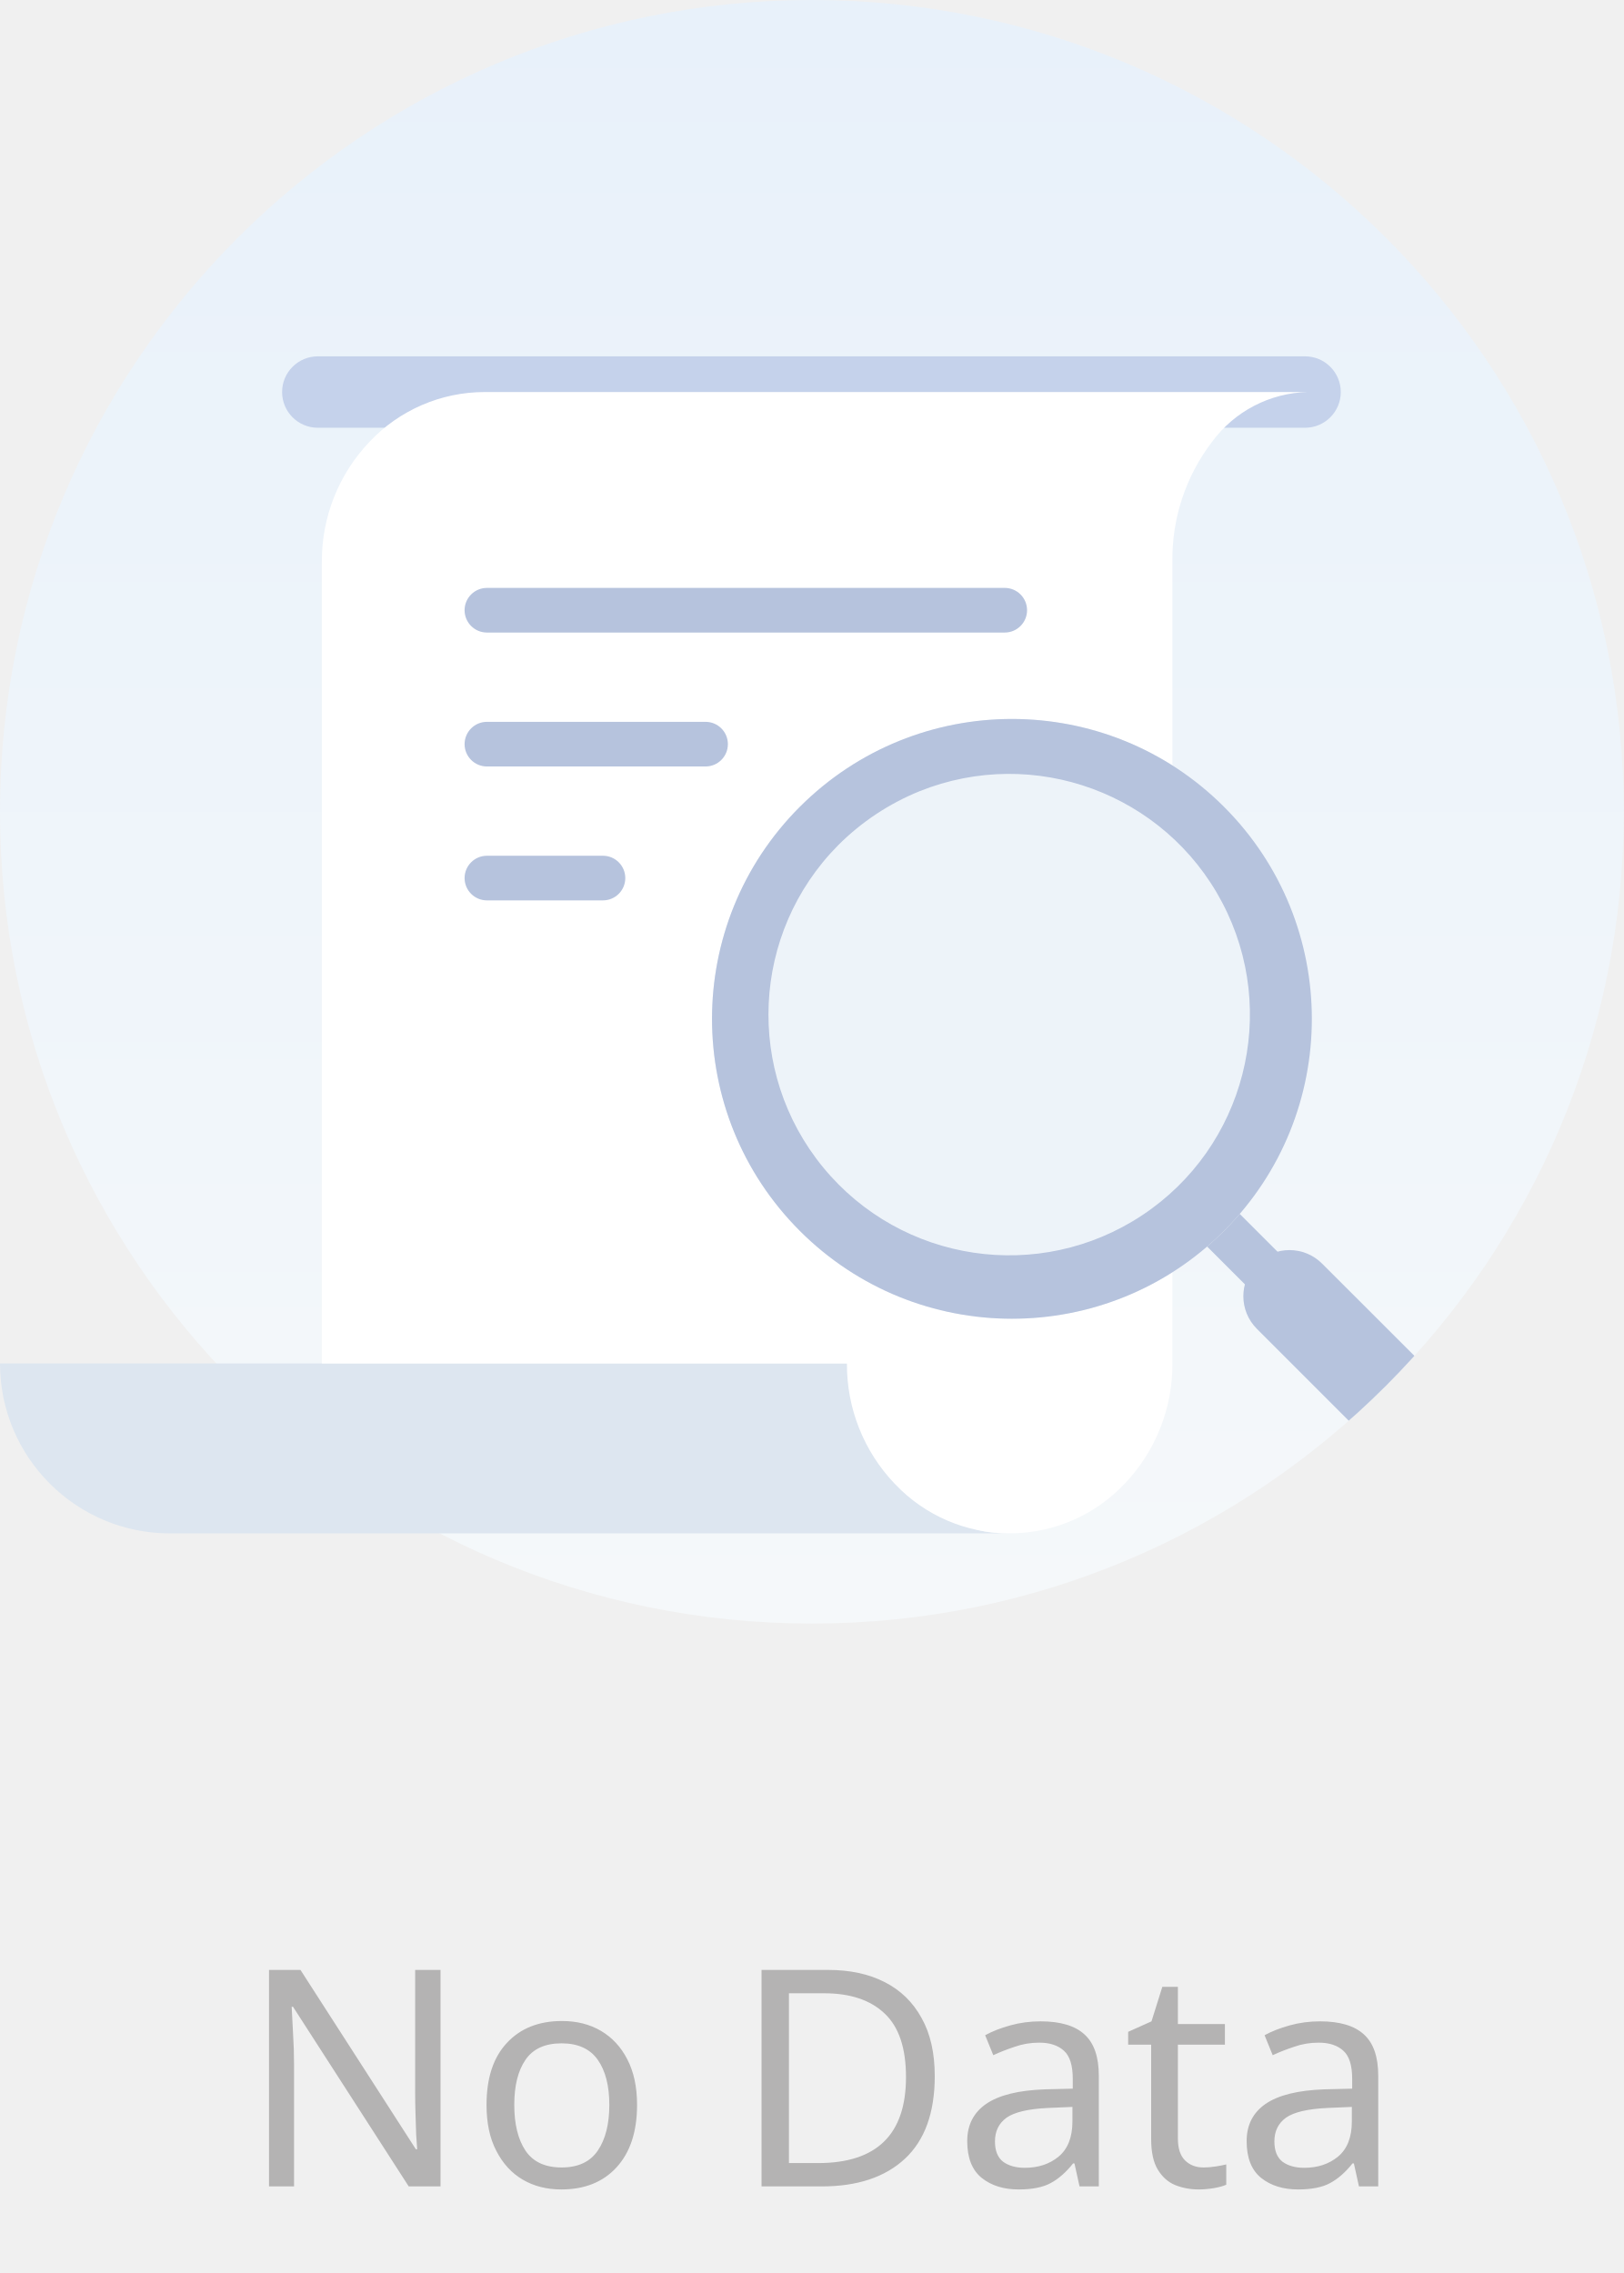
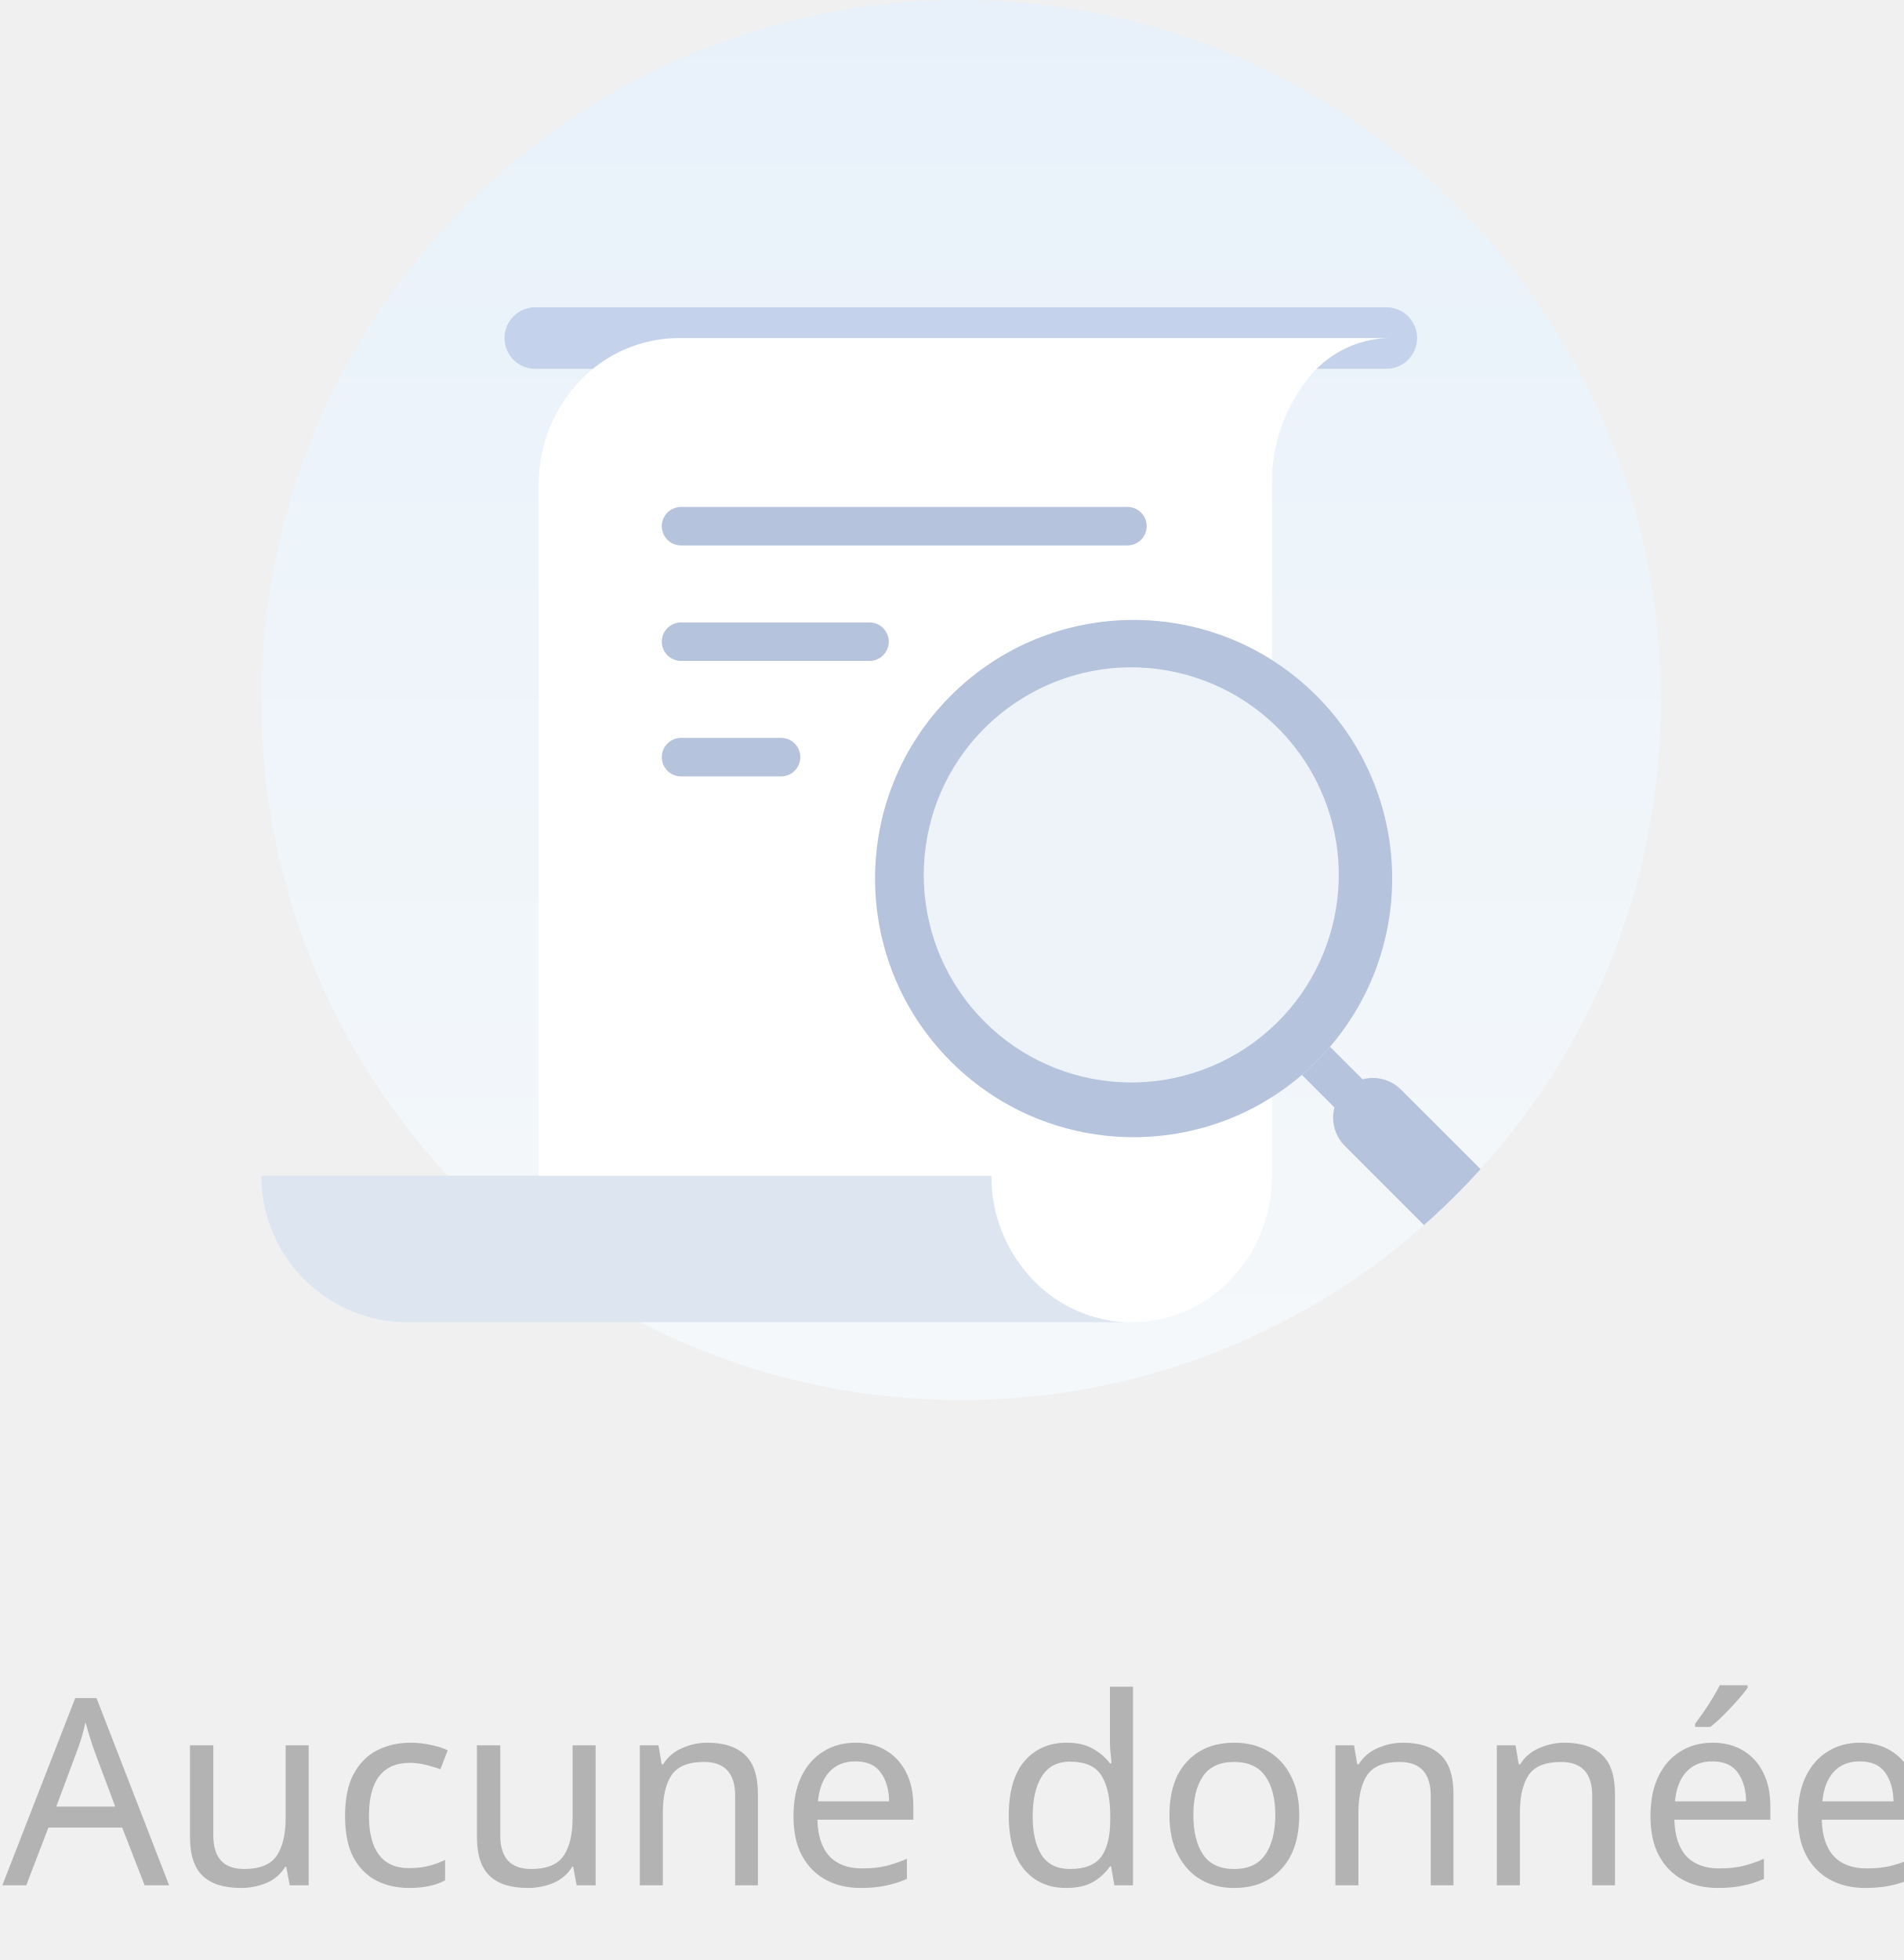
- <svg xmlns="http://www.w3.org/2000/svg" width="75" height="105" viewBox="0 0 75 105">
+ <svg xmlns="http://www.w3.org/2000/svg" width="102" height="105" viewBox="0 0 102 105">
  <defs>
    <linearGradient id="a" x1="0.5" x2="0.5" y2="1" gradientUnits="objectBoundingBox">
      <stop offset="0" stop-color="#e8f1fa" />
      <stop offset="1" stop-color="#f5f8fa" />
    </linearGradient>
    <clipPath id="b">
      <circle cx="37.5" cy="37.5" r="37.5" fill="none" />
    </clipPath>
  </defs>
-   <g transform="translate(-453 -251)">
+   <g transform="translate(-439 -251)">
    <g transform="translate(241 -277)">
      <text transform="translate(249 629)" fill="#b4b3b3" font-size="14" font-family="SourceHanSansCN-Regular, Source Han Sans CN">
-         <tspan x="-25.935" y="0">No Data</tspan>
+         <tspan x="-50.876" y="0">Aucune donnée</tspan>
      </text>
    </g>
    <g transform="translate(453 251)">
      <circle cx="37.5" cy="37.5" r="37.5" fill="url(#a)" />
      <path d="M14.68,16.461h45.6a1.65,1.65,0,0,1,1.65,1.649h0a1.65,1.65,0,0,1-1.65,1.65H14.68a1.65,1.65,0,0,1-1.65-1.65h0A1.65,1.65,0,0,1,14.68,16.461Z" fill="#c5d2eb" />
      <path d="M7.851,62.983h31.69a7.279,7.279,0,0,0,2.733,5.552c1.837,1.514,2.043,2.328,4.423,2.3H7.85A7.852,7.852,0,0,1,0,62.984H7.851Z" fill="#dde6f0" />
      <path d="M60.4,18.11a5.65,5.65,0,0,0-4.416,2.3,8.911,8.911,0,0,0-1.831,5.55h0V62.983h0a7.974,7.974,0,0,1-2.2,5.551,7.3,7.3,0,0,1-10.319.315q-.162-.153-.315-.315a7.979,7.979,0,0,1-2.2-5.551H14.866V25.961h0a7.979,7.979,0,0,1,2.2-5.551,7.313,7.313,0,0,1,5.317-2.3Z" fill="#fff" />
      <path d="M22.49,27.158H46.409a1.032,1.032,0,0,1,1.031,1.031h0a1.032,1.032,0,0,1-1.031,1.031H22.49a1.032,1.032,0,0,1-1.031-1.031h0A1.032,1.032,0,0,1,22.49,27.158Z" fill="#b6c3dd" />
      <path d="M22.49,33.345h10.1a1.032,1.032,0,0,1,1.031,1.031h0a1.032,1.032,0,0,1-1.031,1.031H22.49a1.032,1.032,0,0,1-1.031-1.031h0A1.032,1.032,0,0,1,22.49,33.345Z" fill="#b6c3dd" />
      <path d="M22.49,39.531h5.361a1.032,1.032,0,0,1,1.031,1.031h0a1.032,1.032,0,0,1-1.031,1.031H22.49a1.032,1.032,0,0,1-1.031-1.031h0A1.032,1.032,0,0,1,22.49,39.531Z" fill="#b6c3dd" />
      <g clip-path="url(#b)">
        <path d="M55.037,55.358h0a1.065,1.065,0,0,1,1.508,0l3.015,3.015a1.066,1.066,0,0,1,0,1.507h0a1.067,1.067,0,0,1-1.508,0l-3.015-3.015A1.066,1.066,0,0,1,55.037,55.358Z" fill="#b6c3dd" />
        <path d="M58.052,58.372h0a2.131,2.131,0,0,1,3.015,0L67.1,64.4a2.132,2.132,0,0,1,0,3.016h0a2.133,2.133,0,0,1-3.015,0l-6.029-6.03A2.131,2.131,0,0,1,58.052,58.372Z" fill="#b6c3dd" />
        <path d="M36.945,37.27a13.853,13.853,0,1,1,0,19.592,13.855,13.855,0,0,1,0-19.592Z" fill="#edf3f9" />
        <path d="M38.717,39.042a11.119,11.119,0,1,0,3.755-2.491,11.351,11.351,0,0,0-3.755,2.491m-1.772-1.772a13.853,13.853,0,1,1,0,19.591h0a13.854,13.854,0,0,1,0-19.592h0Z" fill="#b6c3dd" />
      </g>
    </g>
  </g>
</svg>
